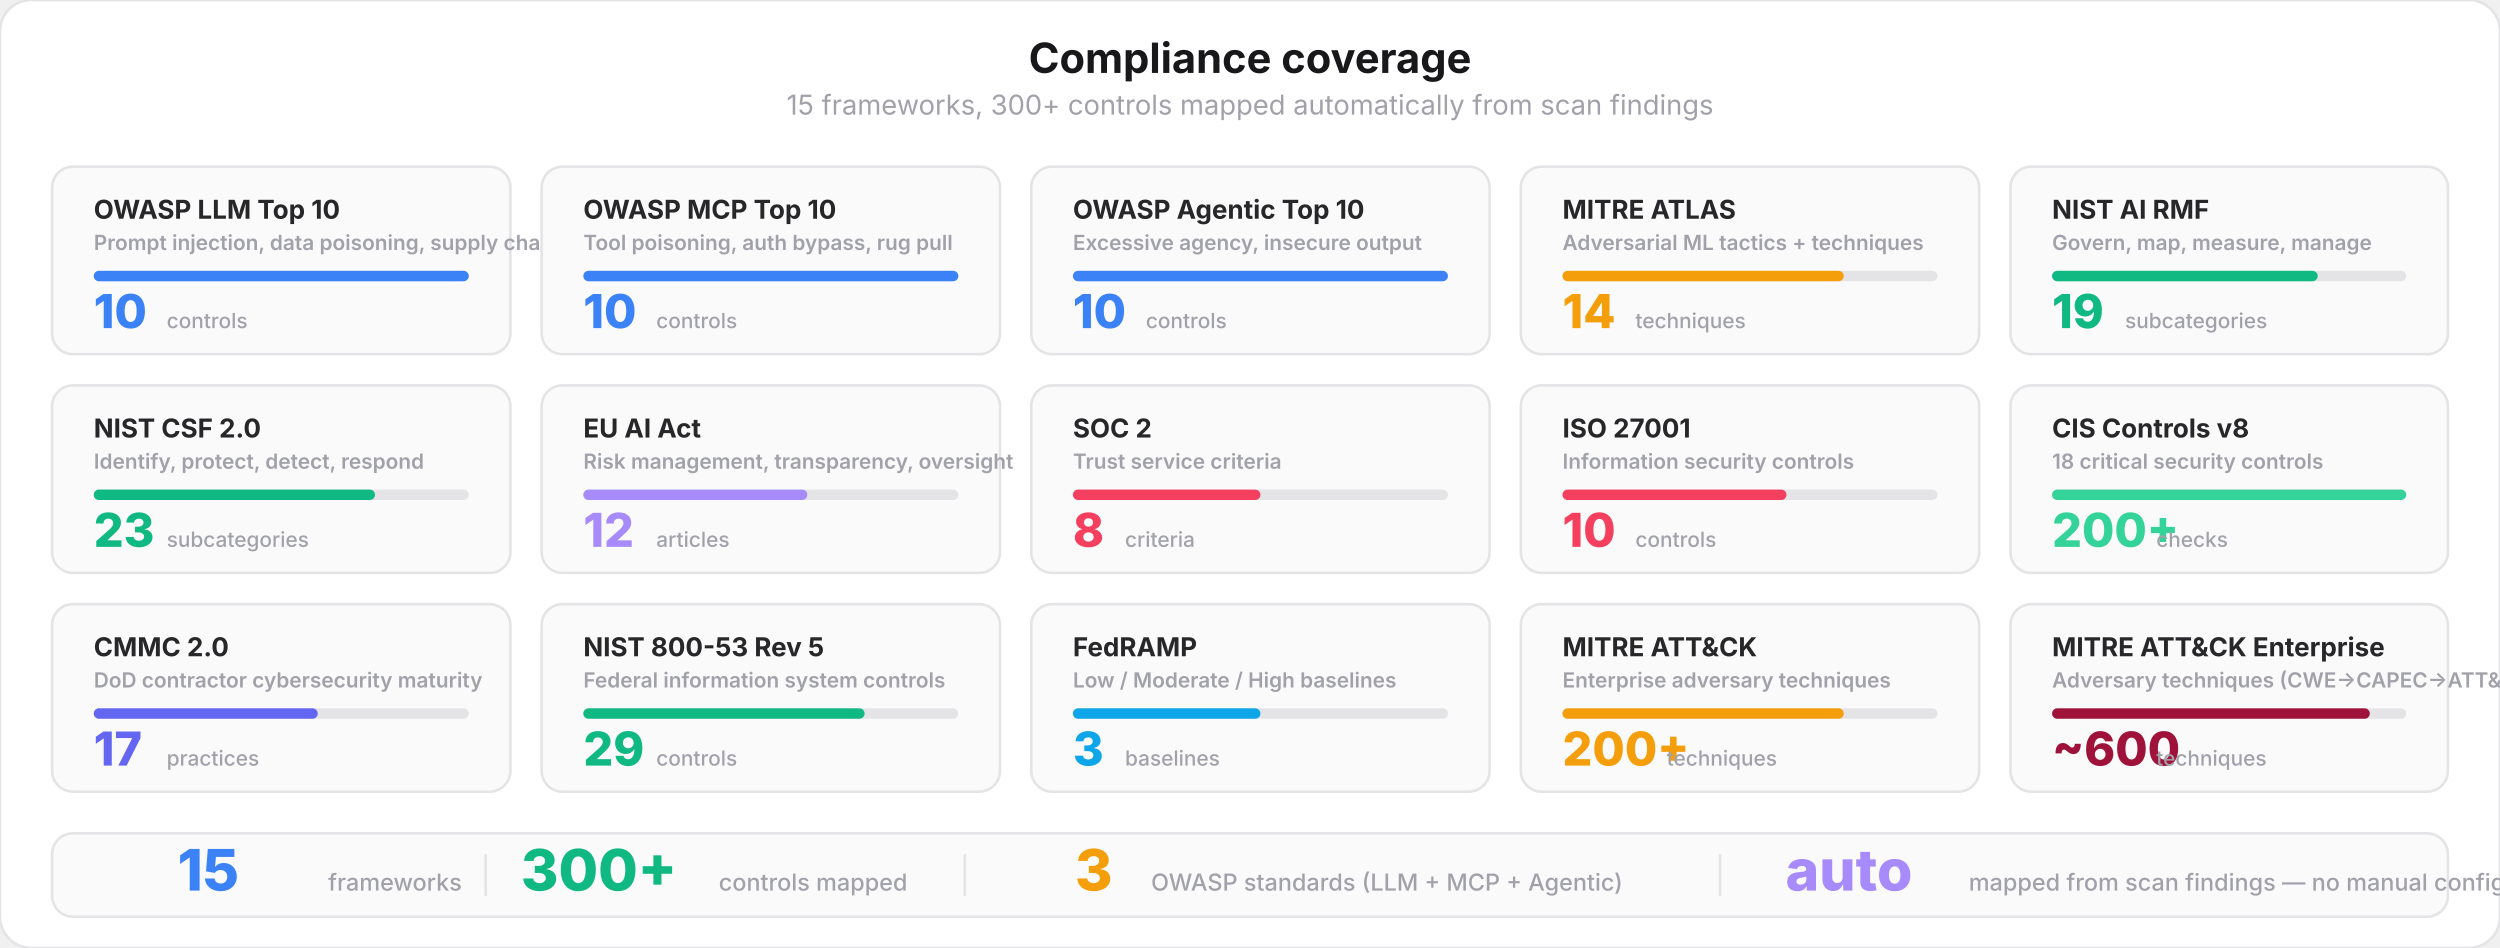
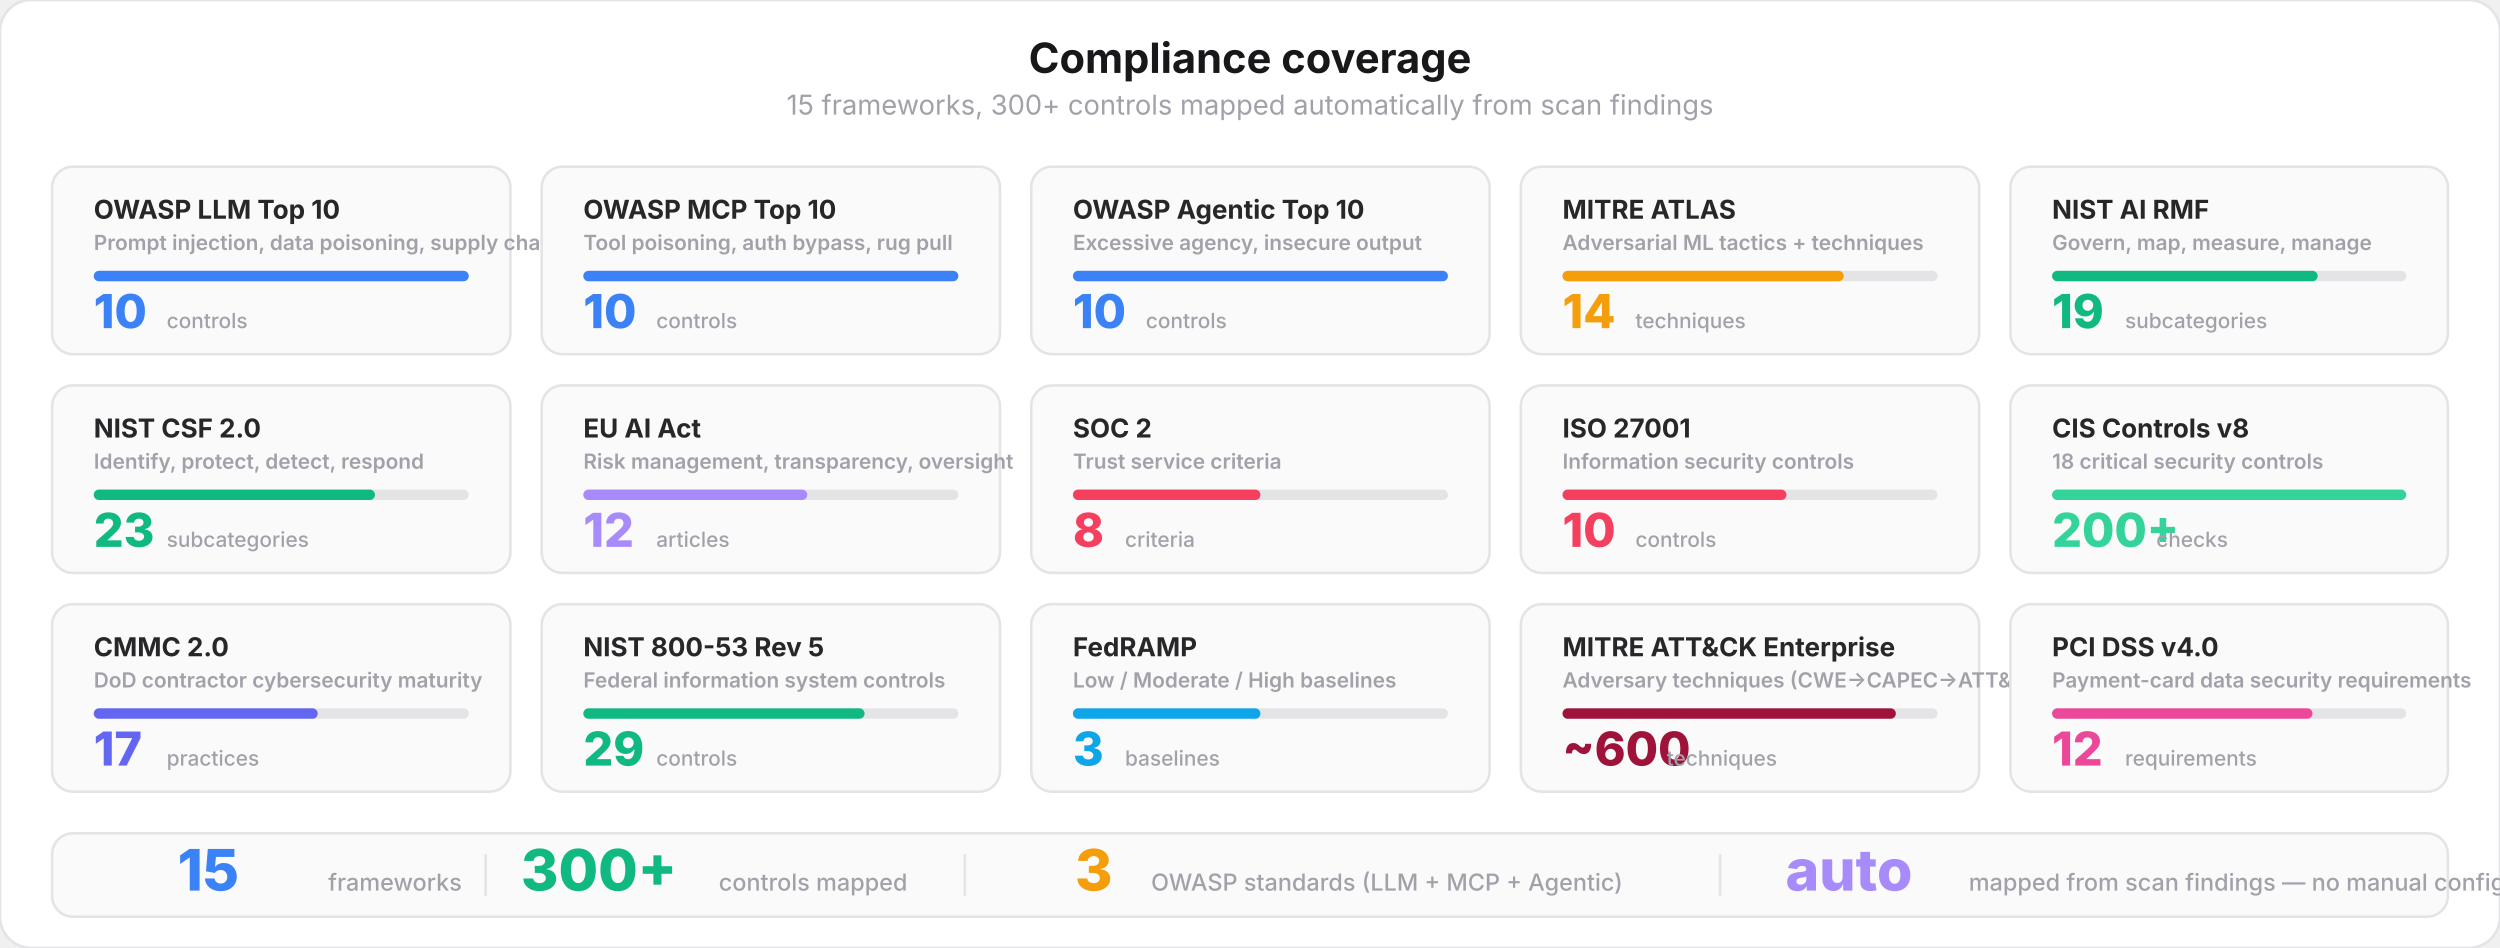
<svg xmlns="http://www.w3.org/2000/svg" viewBox="0 0 960 364" fill="none">
  <style>
    text { font-family: system-ui, -apple-system, 'Segoe UI', sans-serif; }
    .title { font-size: 16px; font-weight: 700; fill: #18181b; }
    .subtitle { font-size: 10.5px; font-weight: 400; fill: #a1a1aa; }
    .fw-name { font-size: 10px; font-weight: 700; fill: #27272a; }
    .fw-code { font-size: 8px; font-weight: 600; fill: #a1a1aa; }
    .fw-count { font-size: 18px; font-weight: 800; }
    .fw-label { font-size: 8px; font-weight: 500; fill: #a1a1aa; }
    .bar-bg { fill: #e4e4e7; }
    .summary-num { font-size: 22px; font-weight: 800; }
    .summary-label { font-size: 9px; font-weight: 500; fill: #a1a1aa; }
  </style>
  <rect width="960" height="364" rx="12" fill="#ffffff" stroke="#e4e4e7" stroke-width="1" />
  <text x="480" y="28" text-anchor="middle" class="title">Compliance coverage</text>
  <text x="480" y="44" text-anchor="middle" class="subtitle">15 frameworks, 300+ controls mapped automatically from scan findings</text>
  <rect x="20" y="64" width="176" height="72" rx="8" fill="#fafafa" stroke="#e4e4e7" stroke-width="1" />
  <text x="36" y="84" class="fw-name">OWASP LLM Top 10</text>
  <text x="36" y="96" class="fw-code">Prompt injection, data poisoning, supply chain</text>
  <rect x="36" y="104" width="144" height="4" rx="2" class="bar-bg" />
  <rect x="36" y="104" width="144" height="4" rx="2" fill="#3b82f6" />
  <text x="36" y="126" class="fw-count" fill="#3b82f6">10</text>
  <text x="64" y="126" class="fw-label">controls</text>
  <rect x="208" y="64" width="176" height="72" rx="8" fill="#fafafa" stroke="#e4e4e7" stroke-width="1" />
  <text x="224" y="84" class="fw-name">OWASP MCP Top 10</text>
  <text x="224" y="96" class="fw-code">Tool poisoning, auth bypass, rug pull</text>
  <rect x="224" y="104" width="144" height="4" rx="2" class="bar-bg" />
  <rect x="224" y="104" width="144" height="4" rx="2" fill="#3b82f6" />
  <text x="224" y="126" class="fw-count" fill="#3b82f6">10</text>
  <text x="252" y="126" class="fw-label">controls</text>
  <rect x="396" y="64" width="176" height="72" rx="8" fill="#fafafa" stroke="#e4e4e7" stroke-width="1" />
  <text x="412" y="84" class="fw-name">OWASP Agentic Top 10</text>
  <text x="412" y="96" class="fw-code">Excessive agency, insecure output</text>
  <rect x="412" y="104" width="144" height="4" rx="2" class="bar-bg" />
  <rect x="412" y="104" width="144" height="4" rx="2" fill="#3b82f6" />
  <text x="412" y="126" class="fw-count" fill="#3b82f6">10</text>
  <text x="440" y="126" class="fw-label">controls</text>
  <rect x="584" y="64" width="176" height="72" rx="8" fill="#fafafa" stroke="#e4e4e7" stroke-width="1" />
  <text x="600" y="84" class="fw-name">MITRE ATLAS</text>
  <text x="600" y="96" class="fw-code">Adversarial ML tactics + techniques</text>
  <rect x="600" y="104" width="144" height="4" rx="2" class="bar-bg" />
  <rect x="600" y="104" width="108" height="4" rx="2" fill="#f59e0b" />
  <text x="600" y="126" class="fw-count" fill="#f59e0b">14</text>
  <text x="628" y="126" class="fw-label">techniques</text>
  <rect x="772" y="64" width="168" height="72" rx="8" fill="#fafafa" stroke="#e4e4e7" stroke-width="1" />
  <text x="788" y="84" class="fw-name">NIST AI RMF</text>
  <text x="788" y="96" class="fw-code">Govern, map, measure, manage</text>
  <rect x="788" y="104" width="136" height="4" rx="2" class="bar-bg" />
  <rect x="788" y="104" width="102" height="4" rx="2" fill="#10b981" />
  <text x="788" y="126" class="fw-count" fill="#10b981">19</text>
  <text x="816" y="126" class="fw-label">subcategories</text>
  <rect x="20" y="148" width="176" height="72" rx="8" fill="#fafafa" stroke="#e4e4e7" stroke-width="1" />
  <text x="36" y="168" class="fw-name">NIST CSF 2.0</text>
  <text x="36" y="180" class="fw-code">Identify, protect, detect, respond</text>
  <rect x="36" y="188" width="144" height="4" rx="2" class="bar-bg" />
  <rect x="36" y="188" width="108" height="4" rx="2" fill="#10b981" />
  <text x="36" y="210" class="fw-count" fill="#10b981">23</text>
  <text x="64" y="210" class="fw-label">subcategories</text>
  <rect x="208" y="148" width="176" height="72" rx="8" fill="#fafafa" stroke="#e4e4e7" stroke-width="1" />
  <text x="224" y="168" class="fw-name">EU AI Act</text>
  <text x="224" y="180" class="fw-code">Risk management, transparency, oversight</text>
  <rect x="224" y="188" width="144" height="4" rx="2" class="bar-bg" />
  <rect x="224" y="188" width="86" height="4" rx="2" fill="#a78bfa" />
  <text x="224" y="210" class="fw-count" fill="#a78bfa">12</text>
  <text x="252" y="210" class="fw-label">articles</text>
  <rect x="396" y="148" width="176" height="72" rx="8" fill="#fafafa" stroke="#e4e4e7" stroke-width="1" />
  <text x="412" y="168" class="fw-name">SOC 2</text>
  <text x="412" y="180" class="fw-code">Trust service criteria</text>
  <rect x="412" y="188" width="144" height="4" rx="2" class="bar-bg" />
  <rect x="412" y="188" width="72" height="4" rx="2" fill="#f43f5e" />
  <text x="412" y="210" class="fw-count" fill="#f43f5e">8</text>
  <text x="432" y="210" class="fw-label">criteria</text>
  <rect x="584" y="148" width="176" height="72" rx="8" fill="#fafafa" stroke="#e4e4e7" stroke-width="1" />
  <text x="600" y="168" class="fw-name">ISO 27001</text>
  <text x="600" y="180" class="fw-code">Information security controls</text>
  <rect x="600" y="188" width="144" height="4" rx="2" class="bar-bg" />
  <rect x="600" y="188" width="86" height="4" rx="2" fill="#f43f5e" />
  <text x="600" y="210" class="fw-count" fill="#f43f5e">10</text>
  <text x="628" y="210" class="fw-label">controls</text>
  <rect x="772" y="148" width="168" height="72" rx="8" fill="#fafafa" stroke="#e4e4e7" stroke-width="1" />
  <text x="788" y="168" class="fw-name">CIS Controls v8</text>
  <text x="788" y="180" class="fw-code">18 critical security controls</text>
  <rect x="788" y="188" width="136" height="4" rx="2" class="bar-bg" />
  <rect x="788" y="188" width="136" height="4" rx="2" fill="#34d399" />
  <text x="788" y="210" class="fw-count" fill="#34d399">200+</text>
  <text x="828" y="210" class="fw-label">checks</text>
  <rect x="20" y="232" width="176" height="72" rx="8" fill="#fafafa" stroke="#e4e4e7" stroke-width="1" />
  <text x="36" y="252" class="fw-name">CMMC 2.0</text>
  <text x="36" y="264" class="fw-code">DoD contractor cybersecurity maturity</text>
  <rect x="36" y="272" width="144" height="4" rx="2" class="bar-bg" />
  <rect x="36" y="272" width="86" height="4" rx="2" fill="#6366f1" />
  <text x="36" y="294" class="fw-count" fill="#6366f1">17</text>
  <text x="64" y="294" class="fw-label">practices</text>
  <rect x="208" y="232" width="176" height="72" rx="8" fill="#fafafa" stroke="#e4e4e7" stroke-width="1" />
  <text x="224" y="252" class="fw-name">NIST 800-53 Rev 5</text>
  <text x="224" y="264" class="fw-code">Federal information system controls</text>
  <rect x="224" y="272" width="144" height="4" rx="2" class="bar-bg" />
  <rect x="224" y="272" width="108" height="4" rx="2" fill="#10b981" />
  <text x="224" y="294" class="fw-count" fill="#10b981">29</text>
  <text x="252" y="294" class="fw-label">controls</text>
  <rect x="396" y="232" width="176" height="72" rx="8" fill="#fafafa" stroke="#e4e4e7" stroke-width="1" />
  <text x="412" y="252" class="fw-name">FedRAMP</text>
  <text x="412" y="264" class="fw-code">Low / Moderate / High baselines</text>
  <rect x="412" y="272" width="144" height="4" rx="2" class="bar-bg" />
  <rect x="412" y="272" width="72" height="4" rx="2" fill="#0ea5e9" />
  <text x="412" y="294" class="fw-count" fill="#0ea5e9">3</text>
  <text x="432" y="294" class="fw-label">baselines</text>
  <rect x="584" y="232" width="176" height="72" rx="8" fill="#fafafa" stroke="#e4e4e7" stroke-width="1" />
-   <text x="600" y="252" class="fw-name">MITRE ATT&amp;CK</text>
-   <text x="600" y="264" class="fw-code">Enterprise adversary techniques</text>
+   <text x="600" y="252" class="fw-name">MITRE ATT&amp;CK Enterprise</text>
+   <text x="600" y="264" class="fw-code">Adversary techniques (CWE→CAPEC→ATT&amp;CK)</text>
  <rect x="600" y="272" width="144" height="4" rx="2" class="bar-bg" />
-   <rect x="600" y="272" width="108" height="4" rx="2" fill="#f59e0b" />
-   <text x="600" y="294" class="fw-count" fill="#f59e0b">200+</text>
+   <rect x="600" y="272" width="128" height="4" rx="2" fill="#9f1239" />
+   <text x="600" y="294" class="fw-count" fill="#9f1239">~600</text>
  <text x="640" y="294" class="fw-label">techniques</text>
  <rect x="772" y="232" width="168" height="72" rx="8" fill="#fafafa" stroke="#e4e4e7" stroke-width="1" />
-   <text x="788" y="252" class="fw-name">MITRE ATT&amp;CK Enterprise</text>
-   <text x="788" y="264" class="fw-code">Adversary techniques (CWE→CAPEC→ATT&amp;CK)</text>
+   <text x="788" y="252" class="fw-name">PCI DSS v4.0</text>
+   <text x="788" y="264" class="fw-code">Payment-card data security requirements</text>
  <rect x="788" y="272" width="136" height="4" rx="2" class="bar-bg" />
-   <rect x="788" y="272" width="122" height="4" rx="2" fill="#9f1239" />
-   <text x="788" y="294" class="fw-count" fill="#9f1239">~600</text>
-   <text x="828" y="294" class="fw-label">techniques</text>
+   <rect x="788" y="272" width="100" height="4" rx="2" fill="#ec4899" />
+   <text x="788" y="294" class="fw-count" fill="#ec4899">12</text>
+   <text x="816" y="294" class="fw-label">requirements</text>
  <rect x="20" y="320" width="920" height="32" rx="8" fill="#fafafa" stroke="#e4e4e7" stroke-width="1" />
  <text x="80" y="342" text-anchor="middle" class="summary-num" fill="#3b82f6">15</text>
  <text x="126" y="342" class="summary-label">frameworks</text>
  <rect x="186" y="328" width="1" height="16" fill="#e4e4e7" />
  <text x="230" y="342" text-anchor="middle" class="summary-num" fill="#10b981">300+</text>
  <text x="276" y="342" class="summary-label">controls mapped</text>
  <rect x="370" y="328" width="1" height="16" fill="#e4e4e7" />
  <text x="420" y="342" text-anchor="middle" class="summary-num" fill="#f59e0b">3</text>
  <text x="442" y="342" class="summary-label">OWASP standards (LLM + MCP + Agentic)</text>
  <rect x="660" y="328" width="1" height="16" fill="#e4e4e7" />
  <text x="710" y="342" text-anchor="middle" class="summary-num" fill="#a78bfa">auto</text>
  <text x="756" y="342" class="summary-label">mapped from scan findings — no manual config</text>
</svg>
